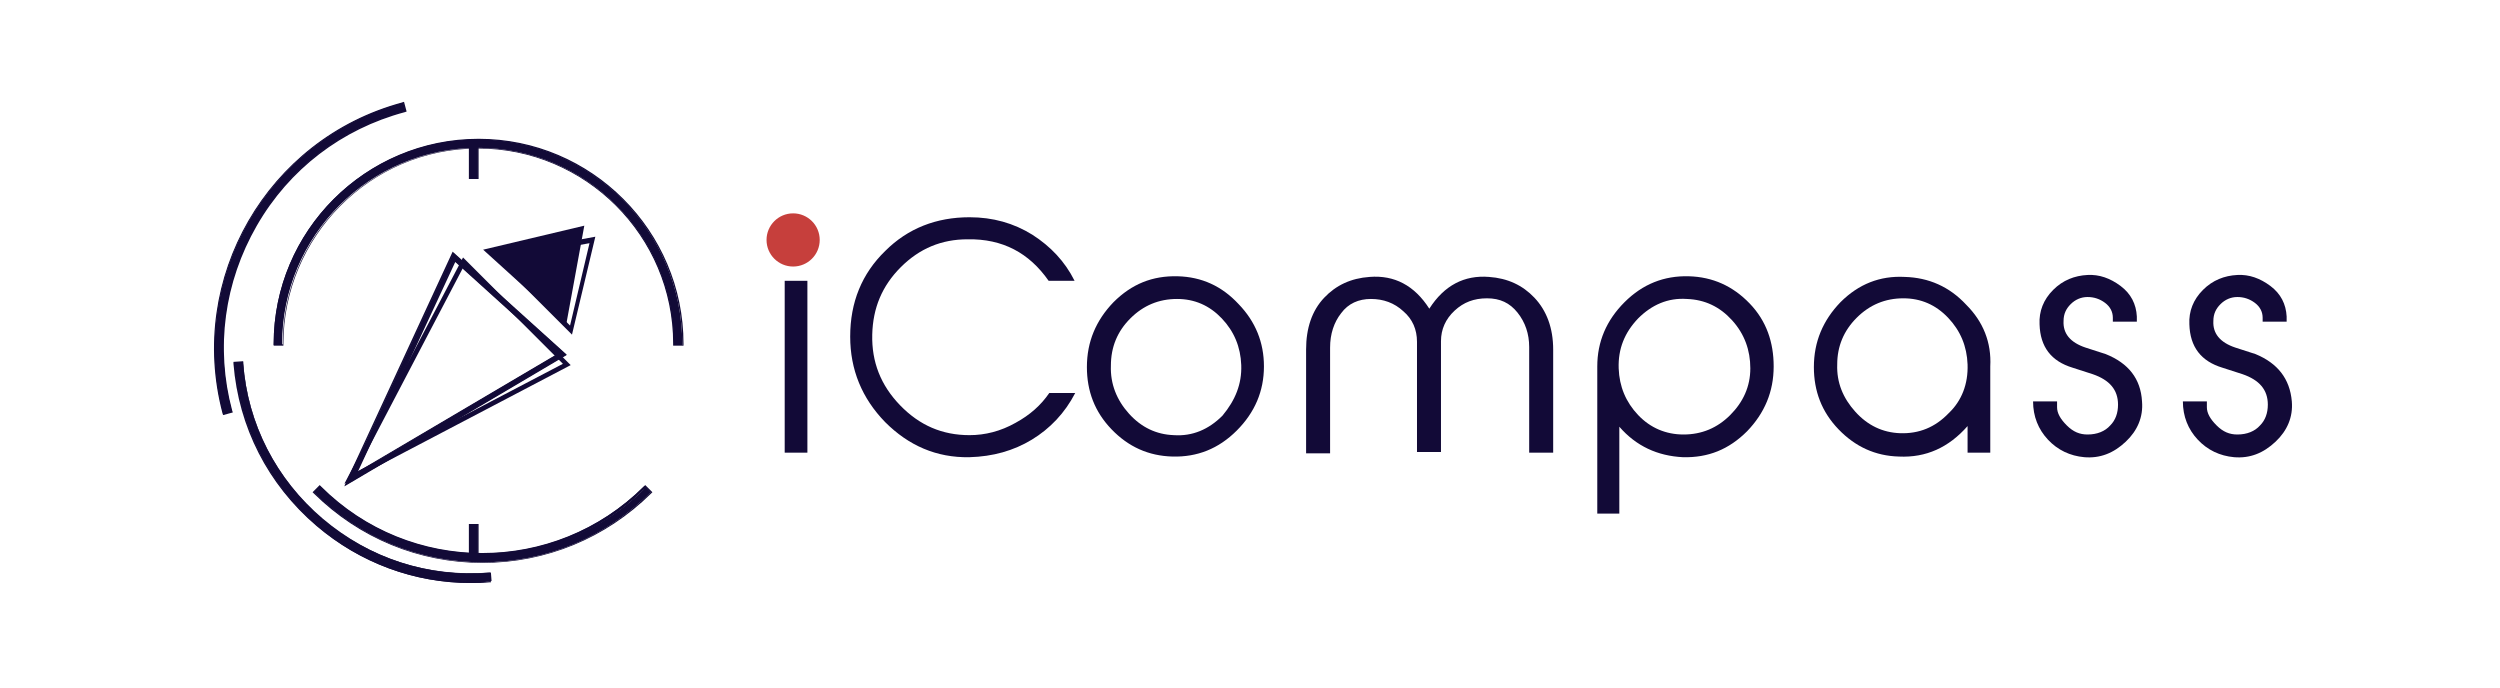
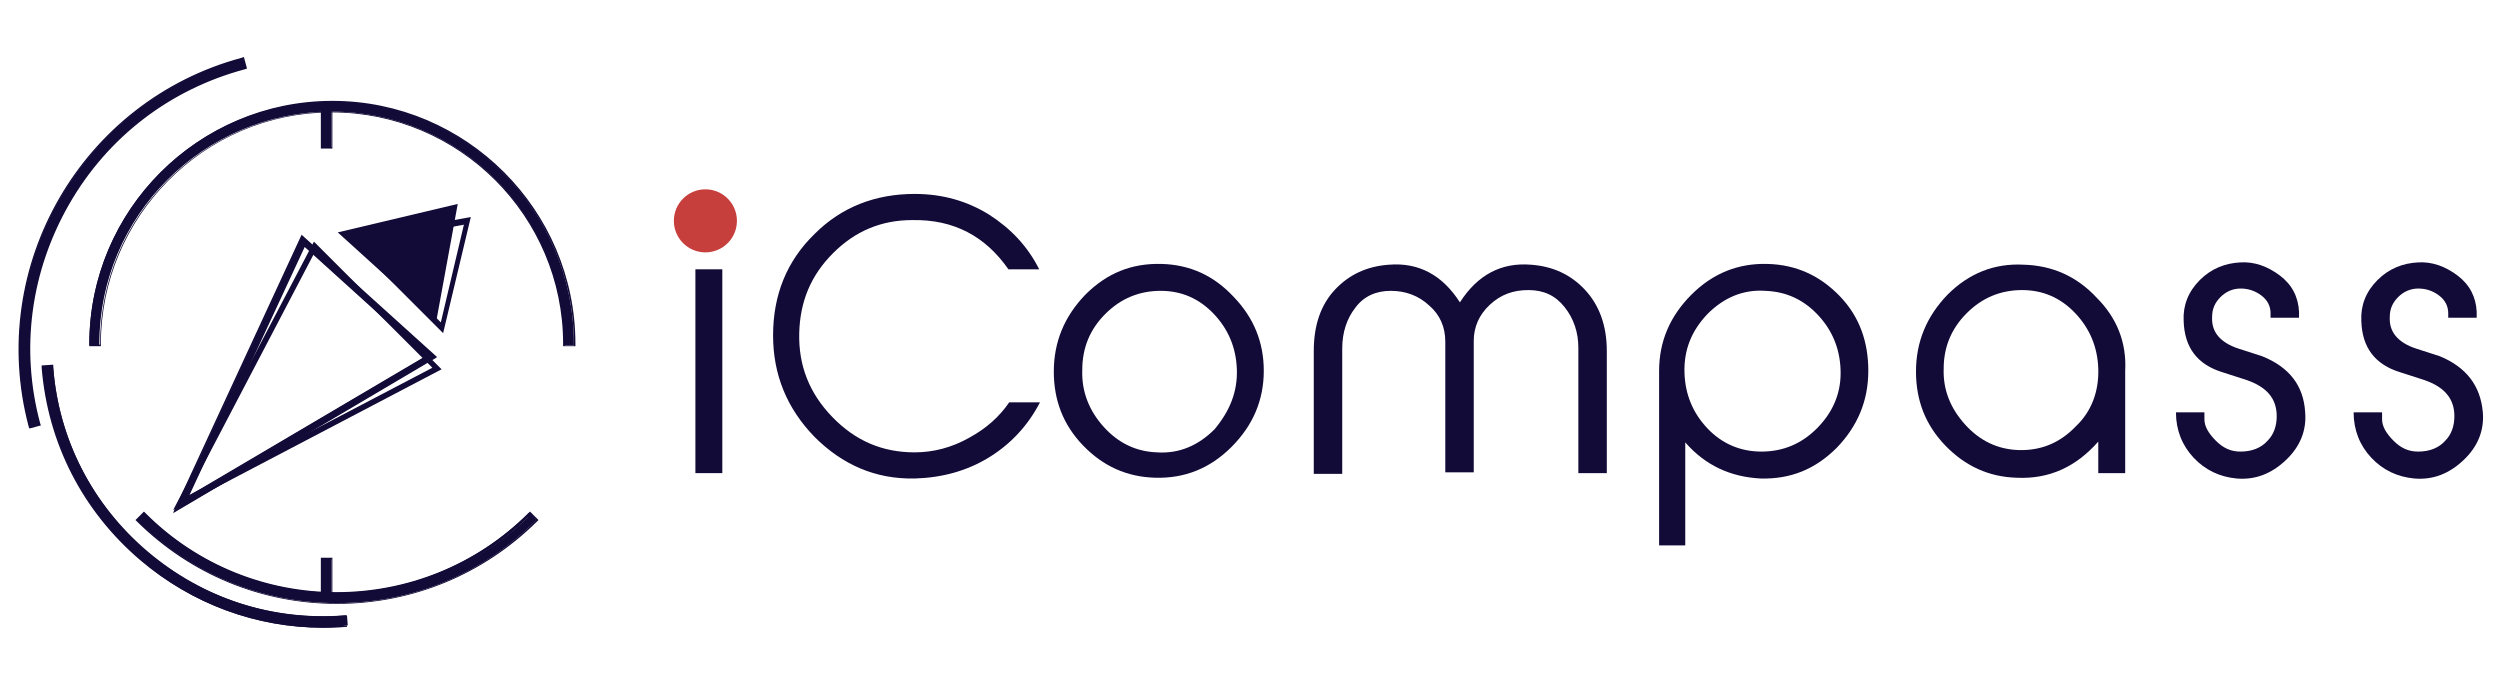
<svg xmlns="http://www.w3.org/2000/svg" version="1.1" id="Calque_1" x="0px" y="0px" viewBox="0 0 385.5 106" style="enable-background:new 0 0 385.5 106;" xml:space="preserve">
-   <style type="text/css">
+   <defs id="defs133" />
+   <style type="text/css" id="style2">
	.st0{fill:#120A37;}
	.st1{fill:#C63F3C;}
</style>
-   <path class="st0" d="M124.5,40.1h-3.5v-6.2h3.5V40.1z M124.5,69.8h-3.5V43.3h3.5V69.8z" />
-   <path class="st0" d="M165.8,60.6c-1.6,3.1-3.9,5.5-6.7,7.2c-2.8,1.7-6,2.6-9.6,2.7c-5.1,0.1-9.4-1.8-13-5.4  c-3.6-3.7-5.4-8.1-5.4-13.2c0-5.3,1.8-9.7,5.4-13.2c3.5-3.5,7.9-5.2,13-5.2c3.6,0,6.8,0.9,9.7,2.7c2.8,1.8,5,4.1,6.5,7.1h-4  c-3-4.3-7.1-6.5-12.5-6.4c-4,0-7.4,1.4-10.3,4.3c-2.9,2.9-4.3,6.3-4.4,10.4c-0.1,4.2,1.3,7.8,4.3,10.9c3,3.1,6.5,4.6,10.7,4.6  c2.4,0,4.8-0.6,7.1-1.9c2.2-1.2,3.9-2.7,5.2-4.6H165.8z" />
-   <path class="st0" d="M194.9,56.5c0,3.8-1.4,7.1-4.2,9.9c-2.8,2.8-6.1,4.1-9.9,4c-3.7-0.1-6.8-1.5-9.4-4.2c-2.6-2.7-3.8-5.9-3.8-9.6  c0-3.9,1.4-7.2,4.1-10c2.8-2.8,6-4.1,9.9-4c3.7,0.1,6.8,1.5,9.4,4.3C193.6,49.6,194.9,52.8,194.9,56.5z M191.4,56.3  c-0.1-2.8-1.1-5.2-3-7.2c-1.9-2-4.2-3-6.9-3c-2.8,0-5.2,1-7.2,3c-2,2-3,4.4-3,7.3c-0.1,2.8,0.9,5.3,2.8,7.4c1.9,2.1,4.2,3.2,6.9,3.3  c2.9,0.2,5.4-0.9,7.5-3C190.5,61.7,191.5,59.2,191.4,56.3z" />
-   <path class="st0" d="M239.5,69.8h-3.7V53.5c0-2-0.6-3.8-1.8-5.3c-1.2-1.5-2.7-2.2-4.7-2.2c-2,0-3.6,0.6-5,1.9  c-1.4,1.3-2.1,2.9-2.1,4.7v17.1h-3.7V52.7c0-1.9-0.7-3.5-2.1-4.7c-1.4-1.3-3.1-1.9-5-1.9c-1.9,0-3.5,0.7-4.6,2.2  c-1.1,1.4-1.7,3.2-1.7,5.3v16.3h-3.7V53.9c0-3.3,0.9-6,2.8-8c1.8-1.9,4.1-3,7-3.2c3.8-0.3,6.9,1.3,9.2,4.9c2.3-3.6,5.4-5.2,9.2-4.9  c2.9,0.2,5.2,1.3,7,3.2c1.9,2,2.9,4.7,2.9,8V69.8z" />
-   <path class="st0" d="M273.5,56.5c0,3.9-1.4,7.2-4.1,10c-2.8,2.8-6,4.1-9.9,4c-3.9-0.2-7.2-1.7-9.8-4.7v13.4h-3.4V56.7  c0-0.1,0-0.2,0-0.2c0-3.8,1.4-7.1,4.2-9.9c2.8-2.8,6.1-4.1,9.9-4c3.7,0.1,6.8,1.5,9.4,4.2S273.5,52.8,273.5,56.5z M269.9,56.8  c0-2.8-0.9-5.3-2.8-7.4c-1.9-2.1-4.2-3.2-7-3.3c-2.9-0.2-5.4,0.9-7.5,3c-2.1,2.2-3.1,4.7-3,7.7c0.1,2.8,1.1,5.2,3,7.2  c1.9,2,4.3,3,7,3c2.8,0,5.2-1,7.2-3C268.8,62,269.9,59.6,269.9,56.8z" />
-   <path class="st0" d="M306.9,56.5v0.2v13.1h-3.5v-4.1c-2.9,3.3-6.4,4.9-10.6,4.7c-3.6-0.1-6.7-1.5-9.3-4.2c-2.6-2.7-3.8-5.9-3.8-9.6  c0-3.9,1.4-7.2,4.1-10c2.8-2.8,6.1-4.1,9.9-3.9c3.7,0.1,6.9,1.5,9.5,4.3C305.8,49.6,307.1,52.8,306.9,56.5z M303.4,56.2  c-0.1-2.8-1.1-5.2-3-7.2c-1.9-2-4.2-3-6.9-3c-2.8,0-5.2,1-7.2,3c-2,2-3,4.4-3,7.2c-0.1,2.8,0.9,5.2,2.8,7.3c1.9,2.1,4.2,3.2,6.9,3.3  c2.9,0.1,5.4-0.9,7.5-3.1C302.5,61.8,303.5,59.2,303.4,56.2z" />
-   <path class="st0" d="M330.3,61.9c0.2,2.4-0.7,4.5-2.5,6.2c-1.9,1.8-4,2.6-6.4,2.4c-2.2-0.2-4.1-1.1-5.6-2.7  c-1.5-1.6-2.3-3.6-2.3-5.9h3.7v0.9c0,0.9,0.5,1.8,1.5,2.8c1,1,2,1.4,3.2,1.4c1.5,0,2.7-0.5,3.5-1.4c0.8-0.8,1.2-1.9,1.2-3.2  c0-2.3-1.3-3.8-3.9-4.7l-3.1-1c-3.3-1-5-3.2-5.1-6.7c-0.1-2,0.6-3.8,2.1-5.3c1.5-1.5,3.3-2.2,5.3-2.3c1.8-0.1,3.5,0.5,5.1,1.7  s2.4,2.8,2.5,4.7v0.8h-3.7v-0.6c0-0.9-0.4-1.7-1.2-2.3c-0.8-0.6-1.7-0.9-2.7-0.9c-1,0-1.9,0.4-2.6,1.1c-0.7,0.7-1.1,1.5-1.1,2.6  c-0.1,1.9,1,3.3,3.4,4.1l3.1,1C328.2,56,330.1,58.4,330.3,61.9z" />
-   <path class="st0" d="M353.4,61.9c0.2,2.4-0.7,4.5-2.5,6.2c-1.9,1.8-4,2.6-6.4,2.4c-2.2-0.2-4.1-1.1-5.6-2.7  c-1.5-1.6-2.3-3.6-2.3-5.9h3.7v0.9c0,0.9,0.5,1.8,1.5,2.8c1,1,2,1.4,3.2,1.4c1.5,0,2.7-0.5,3.5-1.4c0.8-0.8,1.2-1.9,1.2-3.2  c0-2.3-1.3-3.8-3.9-4.7l-3.1-1c-3.3-1-5-3.2-5.1-6.7c-0.1-2,0.6-3.8,2.1-5.3c1.5-1.5,3.3-2.2,5.3-2.3c1.8-0.1,3.5,0.5,5.1,1.7  s2.4,2.8,2.5,4.7v0.8h-3.7v-0.6c0-0.9-0.4-1.7-1.2-2.3c-0.8-0.6-1.7-0.9-2.7-0.9c-1,0-1.9,0.4-2.6,1.1c-0.7,0.7-1.1,1.5-1.1,2.6  c-0.1,1.9,1,3.3,3.4,4.1l3.1,1C351.2,56,353.1,58.4,353.4,61.9z" />
-   <g>
-     <circle class="st1" cx="122.3" cy="37" r="4.1" />
-   </g>
-   <g>
-     <g>
-       <path class="st0" d="M105,53h-0.9c0-16.7-13.6-30.4-30.4-30.4S43.4,36.3,43.4,53h-0.9c0-17.3,14-31.3,31.3-31.3S105,35.8,105,53z" />
+   <g id="g1023" transform="matrix(1.185984,0,0,1.185984,-36.27349,-9.826298)">
+     <path id="path4" d="M 124.5,40.1 H 121 v -6.2 h 3.5 z m 0,29.7 H 121 V 43.3 h 3.5 z" class="st0" />
+     <path id="path6" d="m 165.8,60.6 c -1.6,3.1 -3.9,5.5 -6.7,7.2 -2.8,1.7 -6,2.6 -9.6,2.7 -5.1,0.1 -9.4,-1.8 -13,-5.4 -3.6,-3.7 -5.4,-8.1 -5.4,-13.2 0,-5.3 1.8,-9.7 5.4,-13.2 3.5,-3.5 7.9,-5.2 13,-5.2 3.6,0 6.8,0.9 9.7,2.7 2.8,1.8 5,4.1 6.5,7.1 h -4 c -3,-4.3 -7.1,-6.5 -12.5,-6.4 -4,0 -7.4,1.4 -10.3,4.3 -2.9,2.9 -4.3,6.3 -4.4,10.4 -0.1,4.2 1.3,7.8 4.3,10.9 3,3.1 6.5,4.6 10.7,4.6 2.4,0 4.8,-0.6 7.1,-1.9 2.2,-1.2 3.9,-2.7 5.2,-4.6 z" class="st0" />
+     <path id="path8" d="m 194.9,56.5 c 0,3.8 -1.4,7.1 -4.2,9.9 -2.8,2.8 -6.1,4.1 -9.9,4 -3.7,-0.1 -6.8,-1.5 -9.4,-4.2 -2.6,-2.7 -3.8,-5.9 -3.8,-9.6 0,-3.9 1.4,-7.2 4.1,-10 2.8,-2.8 6,-4.1 9.9,-4 3.7,0.1 6.8,1.5 9.4,4.3 2.6,2.7 3.9,5.9 3.9,9.6 z m -3.5,-0.2 c -0.1,-2.8 -1.1,-5.2 -3,-7.2 -1.9,-2 -4.2,-3 -6.9,-3 -2.8,0 -5.2,1 -7.2,3 -2,2 -3,4.4 -3,7.3 -0.1,2.8 0.9,5.3 2.8,7.4 1.9,2.1 4.2,3.2 6.9,3.3 2.9,0.2 5.4,-0.9 7.5,-3 2,-2.4 3,-4.9 2.9,-7.8 z" class="st0" />
+     <path id="path10" d="m 239.5,69.8 h -3.7 V 53.5 c 0,-2 -0.6,-3.8 -1.8,-5.3 -1.2,-1.5 -2.7,-2.2 -4.7,-2.2 -2,0 -3.6,0.6 -5,1.9 -1.4,1.3 -2.1,2.9 -2.1,4.7 v 17.1 h -3.7 v -17 c 0,-1.9 -0.7,-3.5 -2.1,-4.7 -1.4,-1.3 -3.1,-1.9 -5,-1.9 -1.9,0 -3.5,0.7 -4.6,2.2 -1.1,1.4 -1.7,3.2 -1.7,5.3 v 16.3 h -3.7 v -16 c 0,-3.3 0.9,-6 2.8,-8 1.8,-1.9 4.1,-3 7,-3.2 3.8,-0.3 6.9,1.3 9.2,4.9 2.3,-3.6 5.4,-5.2 9.2,-4.9 2.9,0.2 5.2,1.3 7,3.2 1.9,2 2.9,4.7 2.9,8 z" class="st0" />
+     <path id="path12" d="m 273.5,56.5 c 0,3.9 -1.4,7.2 -4.1,10 -2.8,2.8 -6,4.1 -9.9,4 -3.9,-0.2 -7.2,-1.7 -9.8,-4.7 v 13.4 h -3.4 V 56.7 c 0,-0.1 0,-0.2 0,-0.2 0,-3.8 1.4,-7.1 4.2,-9.9 2.8,-2.8 6.1,-4.1 9.9,-4 3.7,0.1 6.8,1.5 9.4,4.2 2.6,2.7 3.7,6 3.7,9.7 z m -3.6,0.3 c 0,-2.8 -0.9,-5.3 -2.8,-7.4 -1.9,-2.1 -4.2,-3.2 -7,-3.3 -2.9,-0.2 -5.4,0.9 -7.5,3 -2.1,2.2 -3.1,4.7 -3,7.7 0.1,2.8 1.1,5.2 3,7.2 1.9,2 4.3,3 7,3 2.8,0 5.2,-1 7.2,-3 2,-2 3.1,-4.4 3.1,-7.2 z" class="st0" />
+     <path id="path14" d="m 306.9,56.5 v 0.2 13.1 h -3.5 v -4.1 c -2.9,3.3 -6.4,4.9 -10.6,4.7 -3.6,-0.1 -6.7,-1.5 -9.3,-4.2 -2.6,-2.7 -3.8,-5.9 -3.8,-9.6 0,-3.9 1.4,-7.2 4.1,-10 2.8,-2.8 6.1,-4.1 9.9,-3.9 3.7,0.1 6.9,1.5 9.5,4.3 2.6,2.6 3.9,5.8 3.7,9.5 z m -3.5,-0.3 c -0.1,-2.8 -1.1,-5.2 -3,-7.2 -1.9,-2 -4.2,-3 -6.9,-3 -2.8,0 -5.2,1 -7.2,3 -2,2 -3,4.4 -3,7.2 -0.1,2.8 0.9,5.2 2.8,7.3 1.9,2.1 4.2,3.2 6.9,3.3 2.9,0.1 5.4,-0.9 7.5,-3.1 2,-1.9 3,-4.5 2.9,-7.5 z" class="st0" />
+     <path id="path16" d="m 330.3,61.9 c 0.2,2.4 -0.7,4.5 -2.5,6.2 -1.9,1.8 -4,2.6 -6.4,2.4 -2.2,-0.2 -4.1,-1.1 -5.6,-2.7 -1.5,-1.6 -2.3,-3.6 -2.3,-5.9 h 3.7 v 0.9 c 0,0.9 0.5,1.8 1.5,2.8 1,1 2,1.4 3.2,1.4 1.5,0 2.7,-0.5 3.5,-1.4 0.8,-0.8 1.2,-1.9 1.2,-3.2 0,-2.3 -1.3,-3.8 -3.9,-4.7 l -3.1,-1 c -3.3,-1 -5,-3.2 -5.1,-6.7 -0.1,-2 0.6,-3.8 2.1,-5.3 1.5,-1.5 3.3,-2.2 5.3,-2.3 1.8,-0.1 3.5,0.5 5.1,1.7 1.6,1.2 2.4,2.8 2.5,4.7 v 0.8 h -3.7 V 49 c 0,-0.9 -0.4,-1.7 -1.2,-2.3 -0.8,-0.6 -1.7,-0.9 -2.7,-0.9 -1,0 -1.9,0.4 -2.6,1.1 -0.7,0.7 -1.1,1.5 -1.1,2.6 -0.1,1.9 1,3.3 3.4,4.1 l 3.1,1 c 3.5,1.4 5.4,3.8 5.6,7.3 z" class="st0" />
+     <path id="path18" d="m 353.4,61.9 c 0.2,2.4 -0.7,4.5 -2.5,6.2 -1.9,1.8 -4,2.6 -6.4,2.4 -2.2,-0.2 -4.1,-1.1 -5.6,-2.7 -1.5,-1.6 -2.3,-3.6 -2.3,-5.9 h 3.7 v 0.9 c 0,0.9 0.5,1.8 1.5,2.8 1,1 2,1.4 3.2,1.4 1.5,0 2.7,-0.5 3.5,-1.4 0.8,-0.8 1.2,-1.9 1.2,-3.2 0,-2.3 -1.3,-3.8 -3.9,-4.7 l -3.1,-1 c -3.3,-1 -5,-3.2 -5.1,-6.7 -0.1,-2 0.6,-3.8 2.1,-5.3 1.5,-1.5 3.3,-2.2 5.3,-2.3 1.8,-0.1 3.5,0.5 5.1,1.7 1.6,1.2 2.4,2.8 2.5,4.7 v 0.8 h -3.7 V 49 c 0,-0.9 -0.4,-1.7 -1.2,-2.3 -0.8,-0.6 -1.7,-0.9 -2.7,-0.9 -1,0 -1.9,0.4 -2.6,1.1 -0.7,0.7 -1.1,1.5 -1.1,2.6 -0.1,1.9 1,3.3 3.4,4.1 l 3.1,1 c 3.4,1.4 5.3,3.8 5.6,7.3 z" class="st0" />
+     <g id="g22">
+       <circle id="circle20" r="4.1" cy="37" cx="122.3" class="st1" />
    </g>
-     <g>
-       <path class="st0" d="M105.2,53.2h-1.3V53c0-16.6-13.5-30.2-30.2-30.2c-16.6,0-30.2,13.5-30.2,30.2v0.2h-1.3V53    c0-17.4,14.1-31.5,31.5-31.5s31.5,14.1,31.5,31.5V53.2z M104.3,52.8h0.5c-0.1-17-14-30.9-31.1-30.9s-31,13.8-31.1,30.9h0.5    c0.1-16.8,13.8-30.4,30.6-30.4C90.5,22.5,104.2,36.1,104.3,52.8z" />
-       <path class="st0" d="M105.3,53.3h-1.5V53c0-16.6-13.5-30.1-30.1-30.1S43.7,36.5,43.7,53v0.3h-1.5V53c0-17.4,14.2-31.6,31.6-31.6    s31.6,14.2,31.6,31.6V53.3z M104,53.2h1.2V53c0-17.3-14.1-31.4-31.4-31.4c-17.3,0-31.4,14.1-31.4,31.4v0.1h1.2V53    c0-16.7,13.6-30.2,30.2-30.2C90.4,22.8,104,36.4,104,53V53.2z M104.9,52.9h-0.7l0-0.1c-0.1-16.7-13.8-30.3-30.5-30.3    c-16.7,0-30.4,13.6-30.5,30.3l0,0.1h-0.7l0-0.1c0.1-17.1,14.1-31,31.2-31C90.8,21.9,104.8,35.8,104.9,52.9L104.9,52.9z     M104.4,52.7h0.3c-0.2-16.9-14-30.7-31-30.7c-16.9,0-30.8,13.8-31,30.7h0.3C43.2,36,57,22.4,73.7,22.4    C90.5,22.4,104.2,36,104.4,52.7z" />
+     <g id="g34">
+       <g id="g26">
+         <path id="path24" d="m 105,53 h -0.9 C 104.1,36.3 90.5,22.6 73.7,22.6 56.9,22.6 43.4,36.3 43.4,53 h -0.9 c 0,-17.3 14,-31.3 31.3,-31.3 17.3,0 31.2,14.1 31.2,31.3 z" class="st0" />
+       </g>
+       <g id="g32">
+         <path id="path28" d="m 105.2,53.2 h -1.3 V 53 C 103.9,36.4 90.4,22.8 73.7,22.8 57.1,22.8 43.5,36.3 43.5,53 v 0.2 H 42.2 V 53 c 0,-17.4 14.1,-31.5 31.5,-31.5 17.4,0 31.5,14.1 31.5,31.5 z m -0.9,-0.4 h 0.5 c -0.1,-17 -14,-30.9 -31.1,-30.9 -17.1,0 -31,13.8 -31.1,30.9 h 0.5 C 43.2,36 56.9,22.4 73.7,22.4 c 16.8,0.1 30.5,13.7 30.6,30.4 z" class="st0" />
+         <path id="path30" d="m 105.3,53.3 h -1.5 V 53 c 0,-16.6 -13.5,-30.1 -30.1,-30.1 -16.6,0 -30,13.6 -30,30.1 v 0.3 H 42.2 V 53 c 0,-17.4 14.2,-31.6 31.6,-31.6 17.4,0 31.6,14.2 31.6,31.6 v 0.3 z M 104,53.2 h 1.2 V 53 C 105.2,35.7 91.1,21.6 73.8,21.6 56.5,21.6 42.4,35.7 42.4,53 v 0.1 h 1.2 V 53 C 43.6,36.3 57.2,22.8 73.8,22.8 90.4,22.8 104,36.4 104,53 Z m 0.9,-0.3 h -0.7 V 52.8 C 104.1,36.1 90.4,22.5 73.7,22.5 57,22.5 43.3,36.1 43.2,52.8 v 0.1 h -0.7 v -0.1 c 0.1,-17.1 14.1,-31 31.2,-31 17.1,0.1 31.1,14 31.2,31.1 z m -0.5,-0.2 h 0.3 C 104.5,35.8 90.7,22 73.7,22 56.8,22 42.9,35.8 42.7,52.7 H 43 C 43.2,36 57,22.4 73.7,22.4 c 16.8,0 30.5,13.6 30.7,30.3 z" class="st0" />
+       </g>
    </g>
-   </g>
-   <g>
-     <g>
-       <path class="st0" d="M74.4,86.5c-9.3,0-18.6-3.5-25.7-10.6l0.7-0.7c13.8,13.8,36.3,13.8,50.2,0l0.7,0.7C93,83,83.7,86.5,74.4,86.5    z" />
+     <g id="g46">
+       <g id="g38">
+         <path id="path36" d="M 74.4,86.5 C 65.1,86.5 55.8,83 48.7,75.9 l 0.7,-0.7 C 63.2,89 85.7,89 99.6,75.2 l 0.7,0.7 C 93,83 83.7,86.5 74.4,86.5 Z" class="st0" />
+       </g>
+       <g id="g44">
+         <path id="path40" d="m 74.4,86.7 c -9.8,0 -19,-3.8 -25.9,-10.7 l -0.1,-0.1 0.9,-1 0.1,0.1 c 13.8,13.8 36.1,13.8 49.9,0 l 0.1,-0.1 0.9,1 -0.1,0.1 c -6.8,6.9 -16,10.7 -25.8,10.7 z M 48.9,75.9 c 6.8,6.7 15.8,10.4 25.4,10.4 9.6,0 18.6,-3.7 25.4,-10.4 L 99.3,75.5 C 85.4,89.2 63,89.2 49.1,75.5 Z" class="st0" />
+         <path id="path42" d="m 74.4,86.8 c -9.8,0 -19,-3.8 -26,-10.7 l -0.2,-0.2 1.1,-1.1 0.2,0.2 c 13.7,13.7 36,13.7 49.8,0 l 0.2,-0.2 1.1,1.1 -0.2,0.2 c -7,6.9 -16.2,10.7 -26,10.7 z M 48.5,75.9 v 0 c 7,7 16.1,10.8 25.9,10.8 9.8,0 18.9,-3.8 25.8,-10.7 l 0.1,-0.1 -0.8,-0.8 -0.1,0.1 C 85.6,89 63.2,89 49.4,75.2 l -0.1,-0.1 z m 25.9,10.5 c -9.6,0 -18.7,-3.7 -25.5,-10.5 l -0.1,-0.1 0.5,-0.5 0.1,0.1 c 6.7,6.6 15.6,10.3 25,10.3 9.4,0 18.3,-3.6 25,-10.3 l 0.1,-0.1 0.5,0.5 -0.1,0.1 C 93.1,82.7 84,86.4 74.4,86.4 Z M 49.1,75.9 c 6.8,6.7 15.8,10.3 25.3,10.3 9.5,0 18.5,-3.7 25.3,-10.3 L 99.5,75.7 C 92.8,82.3 83.9,86 74.4,86 64.9,86 56,82.3 49.3,75.7 Z" class="st0" />
+       </g>
    </g>
-     <g>
-       <path class="st0" d="M74.4,86.7c-9.8,0-19-3.8-25.9-10.7l-0.1-0.1l0.9-1l0.1,0.1c13.8,13.8,36.1,13.8,49.9,0l0.1-0.1l0.9,1    l-0.1,0.1C93.4,82.9,84.2,86.7,74.4,86.7z M48.9,75.9c6.8,6.7,15.8,10.4,25.4,10.4c9.6,0,18.6-3.7,25.4-10.4l-0.4-0.4    c-13.9,13.7-36.3,13.7-50.2,0L48.9,75.9z" />
-       <path class="st0" d="M74.4,86.8c-9.8,0-19-3.8-26-10.7l-0.2-0.2l1.1-1.1l0.2,0.2c13.7,13.7,36,13.7,49.8,0l0.2-0.2l1.1,1.1    l-0.2,0.2C93.4,83,84.2,86.8,74.4,86.8z M48.5,75.9L48.5,75.9c7,7,16.1,10.8,25.9,10.8c9.8,0,18.9-3.8,25.8-10.7l0.1-0.1l-0.8-0.8    l-0.1,0.1c-13.8,13.8-36.2,13.8-50,0l-0.1-0.1L48.5,75.9z M74.4,86.4c-9.6,0-18.7-3.7-25.5-10.5l-0.1-0.1l0.5-0.5l0.1,0.1    c6.7,6.6,15.6,10.3,25,10.3s18.3-3.6,25-10.3l0.1-0.1l0.5,0.5l-0.1,0.1C93.1,82.7,84,86.4,74.4,86.4z M49.1,75.9    c6.8,6.7,15.8,10.3,25.3,10.3c9.5,0,18.5-3.7,25.3-10.3l-0.2-0.2c-6.7,6.6-15.6,10.3-25.1,10.3S56,82.3,49.3,75.7L49.1,75.9z" />
+     <g id="g60">
+       <g id="g52">
+         <path id="path48" d="M 72.6,89.6 C 64,89.6 55.7,86.6 49,80.9 41.6,74.6 37.1,65.8 36.3,56.1 L 37.2,56 c 0.8,9.4 5.1,18 12.3,24.2 7.2,6.1 16.4,9.1 25.8,8.4 l 0.1,0.9 c -0.8,0.1 -1.8,0.1 -2.8,0.1 z" class="st0" />
+         <path id="path50" d="M 72.6,89.7 C 64,89.7 55.6,86.6 49,81 41.6,74.7 37.1,65.8 36.3,56.1 V 56 l 1.1,-0.1 V 56 c 0.7,9.4 5.1,18 12.3,24.1 7.2,6.1 16.3,9.1 25.8,8.3 h 0.1 l 0.1,1.1 h -0.1 c -1,0.2 -2,0.2 -3,0.2 z M 36.5,56.2 c 0.8,9.6 5.3,18.4 12.6,24.7 6.6,5.6 14.9,8.7 23.5,8.7 0.9,0 1.9,0 2.8,-0.1 L 75.3,88.8 C 65.9,89.5 56.7,86.5 49.5,80.4 42.4,74.2 38,65.6 37.2,56.2 Z" class="st0" />
+       </g>
+       <g id="g58">
+         <path id="path54" d="m 72.6,89.9 c -8.7,0 -17.1,-3.1 -23.7,-8.8 -7.4,-6.3 -12,-15.2 -12.7,-25 v -0.2 l 1.3,-0.1 V 56 c 0.7,9.4 5.1,17.9 12.3,24 7.2,6.1 16.3,9.1 25.7,8.3 h 0.2 l 0.1,1.3 h -0.2 c -1,0.2 -2,0.3 -3,0.3 z m -36,-33.6 c 0.8,9.6 5.3,18.2 12.6,24.5 7.2,6.2 16.6,9.3 26.1,8.6 V 88.9 C 65.9,89.6 56.7,86.6 49.5,80.5 42.3,74.4 37.9,65.8 37.1,56.4 Z" class="st0" />
+         <path id="path56" d="M 72.6,89.9 C 63.9,89.9 55.5,86.8 48.8,81.1 41.3,74.7 36.8,65.9 36,56.1 v -0.3 l 1.5,-0.1 V 56 c 0.7,9.4 5.1,17.9 12.2,24 7.2,6.1 16.3,9 25.6,8.3 h 0.3 l 0.1,1.5 h -0.3 c -0.8,0.1 -1.8,0.1 -2.8,0.1 z M 36.3,56 v 0.1 C 37,65.9 41.5,74.7 49,81 c 6.6,5.6 15,8.7 23.6,8.7 1,0 2,0 3,-0.1 h 0.1 L 75.6,88.4 H 75.5 C 66.1,89.2 56.9,86.2 49.8,80.1 42.5,74 38.2,65.5 37.4,56 V 55.9 Z M 72.6,89.5 C 64,89.5 55.7,86.5 49.1,80.8 41.8,74.6 37.3,65.9 36.5,56.3 v -0.1 l 0.7,-0.1 v 0.1 c 0.8,9.4 5.2,17.9 12.4,24.1 7.2,6.1 16.3,9.1 25.7,8.4 h 0.1 l 0.1,0.7 h -0.1 c -1,0.1 -1.9,0.1 -2.8,0.1 z M 36.7,56.4 c 0.8,9.5 5.3,18.1 12.5,24.3 7.3,6.2 16.5,9.2 26,8.5 V 88.9 C 65.8,89.6 56.6,86.6 49.4,80.4 42.3,74.3 37.9,65.8 37,56.4 Z" class="st0" />
+       </g>
    </g>
-   </g>
-   <g>
-     <g>
-       <path class="st0" d="M72.6,89.6c-8.6,0-16.9-3-23.6-8.7c-7.4-6.3-11.9-15.1-12.7-24.8l0.9-0.1c0.8,9.4,5.1,18,12.3,24.2    c7.2,6.1,16.4,9.1,25.8,8.4l0.1,0.9C74.6,89.6,73.6,89.6,72.6,89.6z" />
-       <path class="st0" d="M72.6,89.7c-8.6,0-17-3.1-23.6-8.7c-7.4-6.3-11.9-15.2-12.7-24.9l0-0.1l1.1-0.1l0,0.1    c0.7,9.4,5.1,18,12.3,24.1c7.2,6.1,16.3,9.1,25.8,8.3l0.1,0l0.1,1.1l-0.1,0C74.6,89.7,73.6,89.7,72.6,89.7z M36.5,56.2    c0.8,9.6,5.3,18.4,12.6,24.7c6.6,5.6,14.9,8.7,23.5,8.7c0.9,0,1.9,0,2.8-0.1l-0.1-0.7c-9.4,0.7-18.6-2.3-25.8-8.4    C42.4,74.2,38,65.6,37.2,56.2L36.5,56.2z" />
+     <g id="g74">
+       <g id="g66">
+         <path id="path62" d="M 34.7,63.6 C 29.2,42.9 41.5,21.7 62.1,16.1 L 62.3,17 C 42.1,22.4 30.1,43.2 35.5,63.3 Z" class="st0" />
+         <path id="path64" d="m 34.6,63.7 v 0 C 29,42.9 41.4,21.6 62.1,16 h 0.1 l 0.3,1.1 h -0.1 c -9.7,2.6 -17.9,8.8 -22.9,17.6 -5.1,8.7 -6.4,18.9 -3.8,28.6 v 0.1 z M 62,16.2 C 41.5,21.7 29.2,42.9 34.7,63.5 l 0.7,-0.2 c -2.6,-9.7 -1.2,-19.9 3.8,-28.7 5.1,-8.8 13.2,-15 22.9,-17.7 z" class="st0" />
+       </g>
+       <g id="g72">
+         <path id="path68" d="M 34.5,63.9 34.4,63.7 C 28.9,42.9 41.3,21.5 62,15.9 l 0.2,-0.1 0.3,1.3 -0.2,0.1 c -9.7,2.6 -17.8,8.8 -22.8,17.5 -5,8.7 -6.4,18.9 -3.8,28.6 l 0.1,0.2 z M 61.9,16.4 C 41.6,22 29.4,42.9 34.8,63.4 l 0.5,-0.1 c -2.5,-9.7 -1.2,-19.9 3.9,-28.7 5.1,-8.8 13.2,-15 22.9,-17.7 z" class="st0" />
+         <path id="path70" d="M 34.4,64 34.3,63.7 C 28.8,42.9 41.2,21.4 62,15.8 l 0.3,-0.1 0.4,1.5 -0.3,0.1 c -9.7,2.6 -17.8,8.8 -22.8,17.5 -5,8.7 -6.4,18.8 -3.8,28.5 l 0.1,0.3 z M 62.2,16 H 62.1 C 41.3,21.5 29,42.9 34.5,63.6 v 0.1 l 1.1,-0.3 V 63.3 C 33,53.6 34.3,43.4 39.4,34.7 44.4,26 52.6,19.7 62.3,17.1 h 0.1 z M 34.7,63.4 v 0 C 32.1,53.4 33.5,43.1 38.6,34.2 43.7,25.3 52.1,19 61.9,16.3 H 62 l 0.2,0.7 h -0.1 c -9.7,2.6 -17.8,8.9 -22.8,17.6 -5,8.7 -6.4,18.9 -3.9,28.6 v 0.1 z M 61.9,16.5 c -9.8,2.7 -18,9 -23.1,17.8 -5.1,8.8 -6.5,19.1 -3.9,28.9 l 0.3,-0.1 C 32.7,53.4 34.1,43.2 39.1,34.5 44.2,25.8 52.3,19.5 62,16.8 Z" class="st0" />
+       </g>
    </g>
-     <g>
-       <path class="st0" d="M72.6,89.9c-8.7,0-17.1-3.1-23.7-8.8c-7.4-6.3-12-15.2-12.7-25l0-0.2l1.3-0.1l0,0.2c0.7,9.4,5.1,17.9,12.3,24    c7.2,6.1,16.3,9.1,25.7,8.3l0.2,0l0.1,1.3l-0.2,0C74.6,89.8,73.6,89.9,72.6,89.9z M36.6,56.3c0.8,9.6,5.3,18.2,12.6,24.5    c7.2,6.2,16.6,9.3,26.1,8.6l0-0.5c-9.4,0.7-18.6-2.3-25.8-8.4c-7.2-6.1-11.6-14.7-12.4-24.1L36.6,56.3z" />
-       <path class="st0" d="M72.6,89.9c-8.7,0-17.1-3.1-23.8-8.8c-7.5-6.4-12-15.2-12.8-25l0-0.3l1.5-0.1l0,0.3c0.7,9.4,5.1,17.9,12.2,24    c7.2,6.1,16.3,9,25.6,8.3l0.3,0l0.1,1.5l-0.3,0C74.6,89.9,73.6,89.9,72.6,89.9z M36.3,56l0,0.1C37,65.9,41.5,74.7,49,81    c6.6,5.6,15,8.7,23.6,8.7c1,0,2,0,3-0.1l0.1,0l-0.1-1.2l-0.1,0c-9.4,0.8-18.6-2.2-25.7-8.3C42.5,74,38.2,65.5,37.4,56l0-0.1    L36.3,56z M72.6,89.5c-8.6,0-16.9-3-23.5-8.7c-7.3-6.2-11.8-14.9-12.6-24.5l0-0.1l0.7-0.1l0,0.1c0.8,9.4,5.2,17.9,12.4,24.1    c7.2,6.1,16.3,9.1,25.7,8.4l0.1,0l0.1,0.7l-0.1,0C74.4,89.5,73.5,89.5,72.6,89.5z M36.7,56.4c0.8,9.5,5.3,18.1,12.5,24.3    c7.3,6.2,16.5,9.2,26,8.5l0-0.3c-9.4,0.7-18.6-2.3-25.8-8.5C42.3,74.3,37.9,65.8,37,56.4L36.7,56.4z" />
+     <g id="g88">
+       <g id="g80">
+         <rect id="rect76" height="5.1" width="0.9" class="st0" y="22.2" x="72.6" />
+         <path id="path78" d="m 73.6,27.4 h -1.1 v -5.2 h 1.1 z m -0.9,-0.2 h 0.7 v -4.9 h -0.7 z" class="st0" />
+       </g>
+       <g id="g86">
+         <path id="path82" d="M 73.7,27.5 H 72.4 V 22 h 1.3 z m -0.9,-0.4 h 0.5 v -4.6 h -0.5 z" class="st0" />
+         <path id="path84" d="m 73.8,27.6 h -1.5 v -5.7 h 1.5 z m -1.3,-0.2 h 1.2 v -5.3 h -1.2 z m 0.9,-0.3 h -0.7 v -4.8 h 0.7 z M 72.9,27 h 0.3 v -4.5 h -0.3 z" class="st0" />
+       </g>
    </g>
-   </g>
-   <g>
-     <g>
-       <path class="st0" d="M34.7,63.6c-5.5-20.7,6.8-41.9,27.4-47.5l0.2,0.9c-20.2,5.4-32.2,26.2-26.8,46.3L34.7,63.6z" />
-       <path class="st0" d="M34.6,63.7L34.6,63.7C29,42.9,41.4,21.6,62.1,16l0.1,0l0.3,1.1l-0.1,0c-9.7,2.6-17.9,8.8-22.9,17.6    c-5.1,8.7-6.4,18.9-3.8,28.6l0,0.1L34.6,63.7z M62,16.2c-20.5,5.5-32.8,26.7-27.3,47.3l0.7-0.2c-2.6-9.7-1.2-19.9,3.8-28.7    c5.1-8.8,13.2-15,22.9-17.7L62,16.2z" />
+     <g id="g102">
+       <g id="g94">
+         <rect id="rect90" height="5.1" width="0.9" class="st0" y="81.1" x="72.6" />
+         <path id="path92" d="M 73.6,86.3 H 72.5 V 81 h 1.1 z m -0.9,-0.2 h 0.7 v -4.9 h -0.7 z" class="st0" />
+       </g>
+       <g id="g100">
+         <path id="path96" d="m 73.7,86.4 h -1.3 v -5.5 h 1.3 z m -0.9,-0.5 h 0.5 v -4.6 h -0.5 z" class="st0" />
+         <path id="path98" d="m 73.8,86.5 h -1.5 v -5.7 h 1.5 z m -1.3,-0.2 h 1.2 V 81 H 72.5 Z M 73.4,86 h -0.7 v -4.8 h 0.7 z m -0.5,-0.1 h 0.3 v -4.5 h -0.3 z" class="st0" />
+       </g>
    </g>
-     <g>
-       <path class="st0" d="M34.5,63.9l-0.1-0.2C28.9,42.9,41.3,21.5,62,15.9l0.2-0.1l0.3,1.3l-0.2,0.1c-9.7,2.6-17.8,8.8-22.8,17.5    c-5,8.7-6.4,18.9-3.8,28.6l0.1,0.2L34.5,63.9z M61.9,16.4c-20.3,5.6-32.5,26.5-27.1,47l0.5-0.1c-2.5-9.7-1.2-19.9,3.9-28.7    c5.1-8.8,13.2-15,22.9-17.7L61.9,16.4z" />
-       <path class="st0" d="M34.4,64l-0.1-0.3C28.8,42.9,41.2,21.4,62,15.8l0.3-0.1l0.4,1.5l-0.3,0.1c-9.7,2.6-17.8,8.8-22.8,17.5    c-5,8.7-6.4,18.8-3.8,28.5l0.1,0.3L34.4,64z M62.2,16l-0.1,0C41.3,21.5,29,42.9,34.5,63.6l0,0.1l1.1-0.3l0-0.1    c-2.6-9.7-1.3-19.9,3.8-28.6c5-8.7,13.2-15,22.9-17.6l0.1,0L62.2,16z M34.7,63.4L34.7,63.4c-2.6-10-1.2-20.3,3.9-29.2    S52.1,19,61.9,16.3l0.1,0l0.2,0.7l-0.1,0c-9.7,2.6-17.8,8.9-22.8,17.6c-5,8.7-6.4,18.9-3.9,28.6l0,0.1L34.7,63.4z M61.9,16.5    c-9.8,2.7-18,9-23.1,17.8c-5.1,8.8-6.5,19.1-3.9,28.9l0.3-0.1c-2.5-9.7-1.1-19.9,3.9-28.6c5.1-8.7,13.2-15,22.9-17.7L61.9,16.5z" />
+     <g id="g110">
+       <g id="g108">
+         <path id="path104" d="M 53.3,74.8 69.9,39 87.3,54.7 Z M 70.1,40.2 55,72.9 86,54.6 Z" class="st0" />
+         <path id="path106" d="m 53.1,75 0.1,-0.3 16.6,-35.9 0.1,0.1 17.5,15.8 -0.1,0.1 z M 69.9,39.2 53.5,74.5 87.1,54.7 Z M 54.8,73.1 54.9,72.8 70.1,40 l 0.1,0.1 16,14.5 -0.1,0.1 z M 70.2,40.4 55.2,72.7 85.9,54.6 Z" class="st0" />
+       </g>
    </g>
-   </g>
-   <g>
-     <g>
-       <rect x="72.6" y="22.2" class="st0" width="0.9" height="5.1" />
-       <path class="st0" d="M73.6,27.4h-1.1v-5.2h1.1V27.4z M72.7,27.2h0.7v-4.9h-0.7V27.2z" />
+     <g id="g116">
+       <g id="g114">
+         <path id="path112" d="M 87.3,50.1 74.5,38.5 90.1,34.8 Z M 76,38.9 86.8,48.6" class="st0" />
+       </g>
    </g>
-     <g>
-       <path class="st0" d="M73.7,27.5h-1.3V22h1.3V27.5z M72.8,27.1h0.5v-4.6h-0.5V27.1z" />
-       <path class="st0" d="M73.8,27.6h-1.5v-5.7h1.5V27.6z M72.5,27.4h1.2v-5.3h-1.2V27.4z M73.4,27.1h-0.7v-4.8h0.7V27.1z M72.9,27h0.3    v-4.5h-0.3V27z" />
+     <g id="g122">
+       <g id="g120">
+         <path id="path118" d="M 53.1,74.6 71.4,39.7 88,56.3 Z M 71.6,40.9 54.9,72.8 86.8,56.1 Z" class="st0" />
+       </g>
    </g>
-   </g>
-   <g>
-     <g>
-       <rect x="72.6" y="81.1" class="st0" width="0.9" height="5.1" />
-       <path class="st0" d="M73.6,86.3h-1.1V81h1.1V86.3z M72.7,86.1h0.7v-4.9h-0.7V86.1z" />
-     </g>
-     <g>
-       <path class="st0" d="M73.7,86.4h-1.3v-5.5h1.3V86.4z M72.8,85.9h0.5v-4.6h-0.5V85.9z" />
-       <path class="st0" d="M73.8,86.5h-1.5v-5.7h1.5V86.5z M72.5,86.3h1.2V81h-1.2V86.3z M73.4,86h-0.7v-4.8h0.7V86z M72.9,85.9h0.3    v-4.5h-0.3V85.9z" />
-     </g>
-   </g>
-   <g>
-     <g>
-       <path class="st0" d="M53.3,74.8L69.9,39l17.4,15.7L53.3,74.8z M70.1,40.2L55,72.9l31-18.3L70.1,40.2z" />
-       <path class="st0" d="M53.1,75l0.1-0.3l16.6-35.9l0.1,0.1l17.5,15.8l-0.1,0.1L53.1,75z M69.9,39.2L53.5,74.5l33.6-19.8L69.9,39.2z     M54.8,73.1l0.1-0.3l15.2-32.8l0.1,0.1l16,14.5l-0.1,0.1L54.8,73.1z M70.2,40.4l-15,32.3l30.7-18.1L70.2,40.4z" />
-     </g>
-   </g>
-   <g>
-     <g>
-       <path class="st0" d="M87.3,50.1L74.5,38.5l15.6-3.7L87.3,50.1z M76,38.9l10.8,9.7" />
-     </g>
-   </g>
-   <g>
-     <g>
-       <path class="st0" d="M53.1,74.6l18.3-34.9L88,56.3L53.1,74.6z M71.6,40.9L54.9,72.8l31.9-16.7L71.6,40.9z" />
-     </g>
-   </g>
-   <g>
-     <g>
-       <path class="st0" d="M88.2,51.6L76,39.4l15.8-2.9L88.2,51.6z M77.6,39.9l10.3,10.3l3-12.7L77.6,39.9z" />
+     <g id="g128">
+       <g id="g126">
+         <path id="path124" d="M 88.2,51.6 76,39.4 91.8,36.5 Z m -10.6,-11.7 10.3,10.3 3,-12.7 z" class="st0" />
+       </g>
    </g>
  </g>
</svg>
